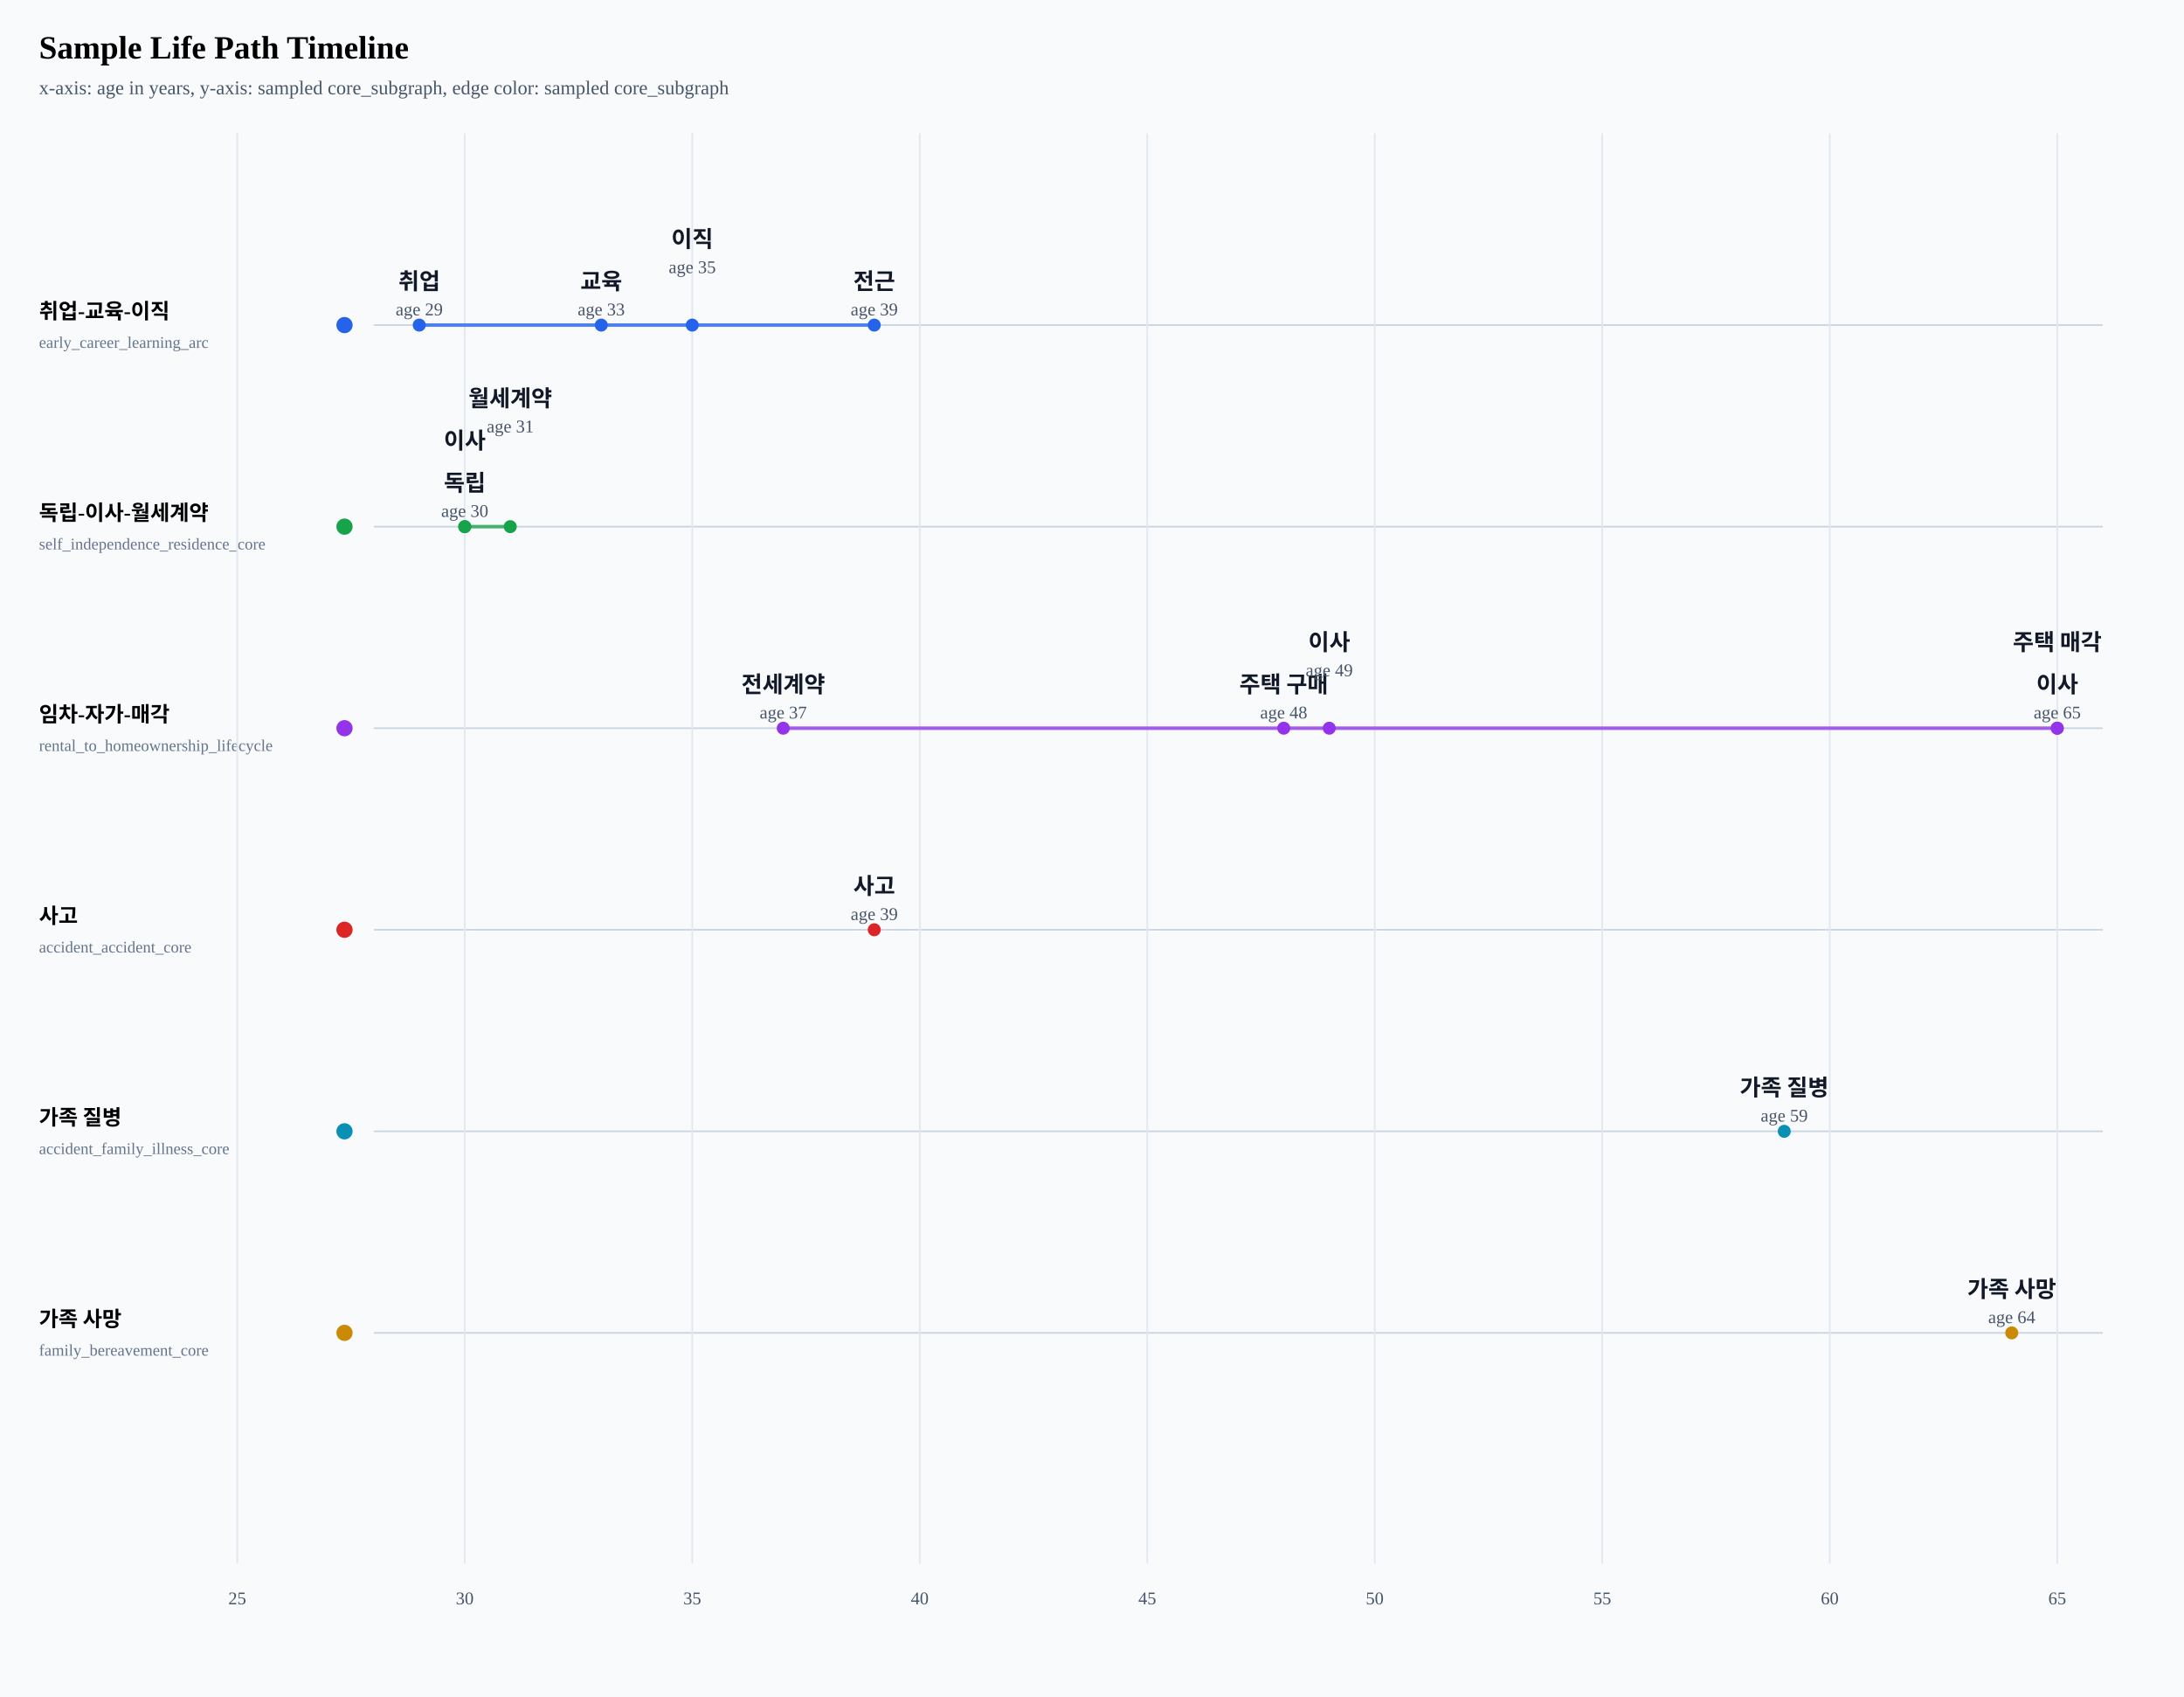
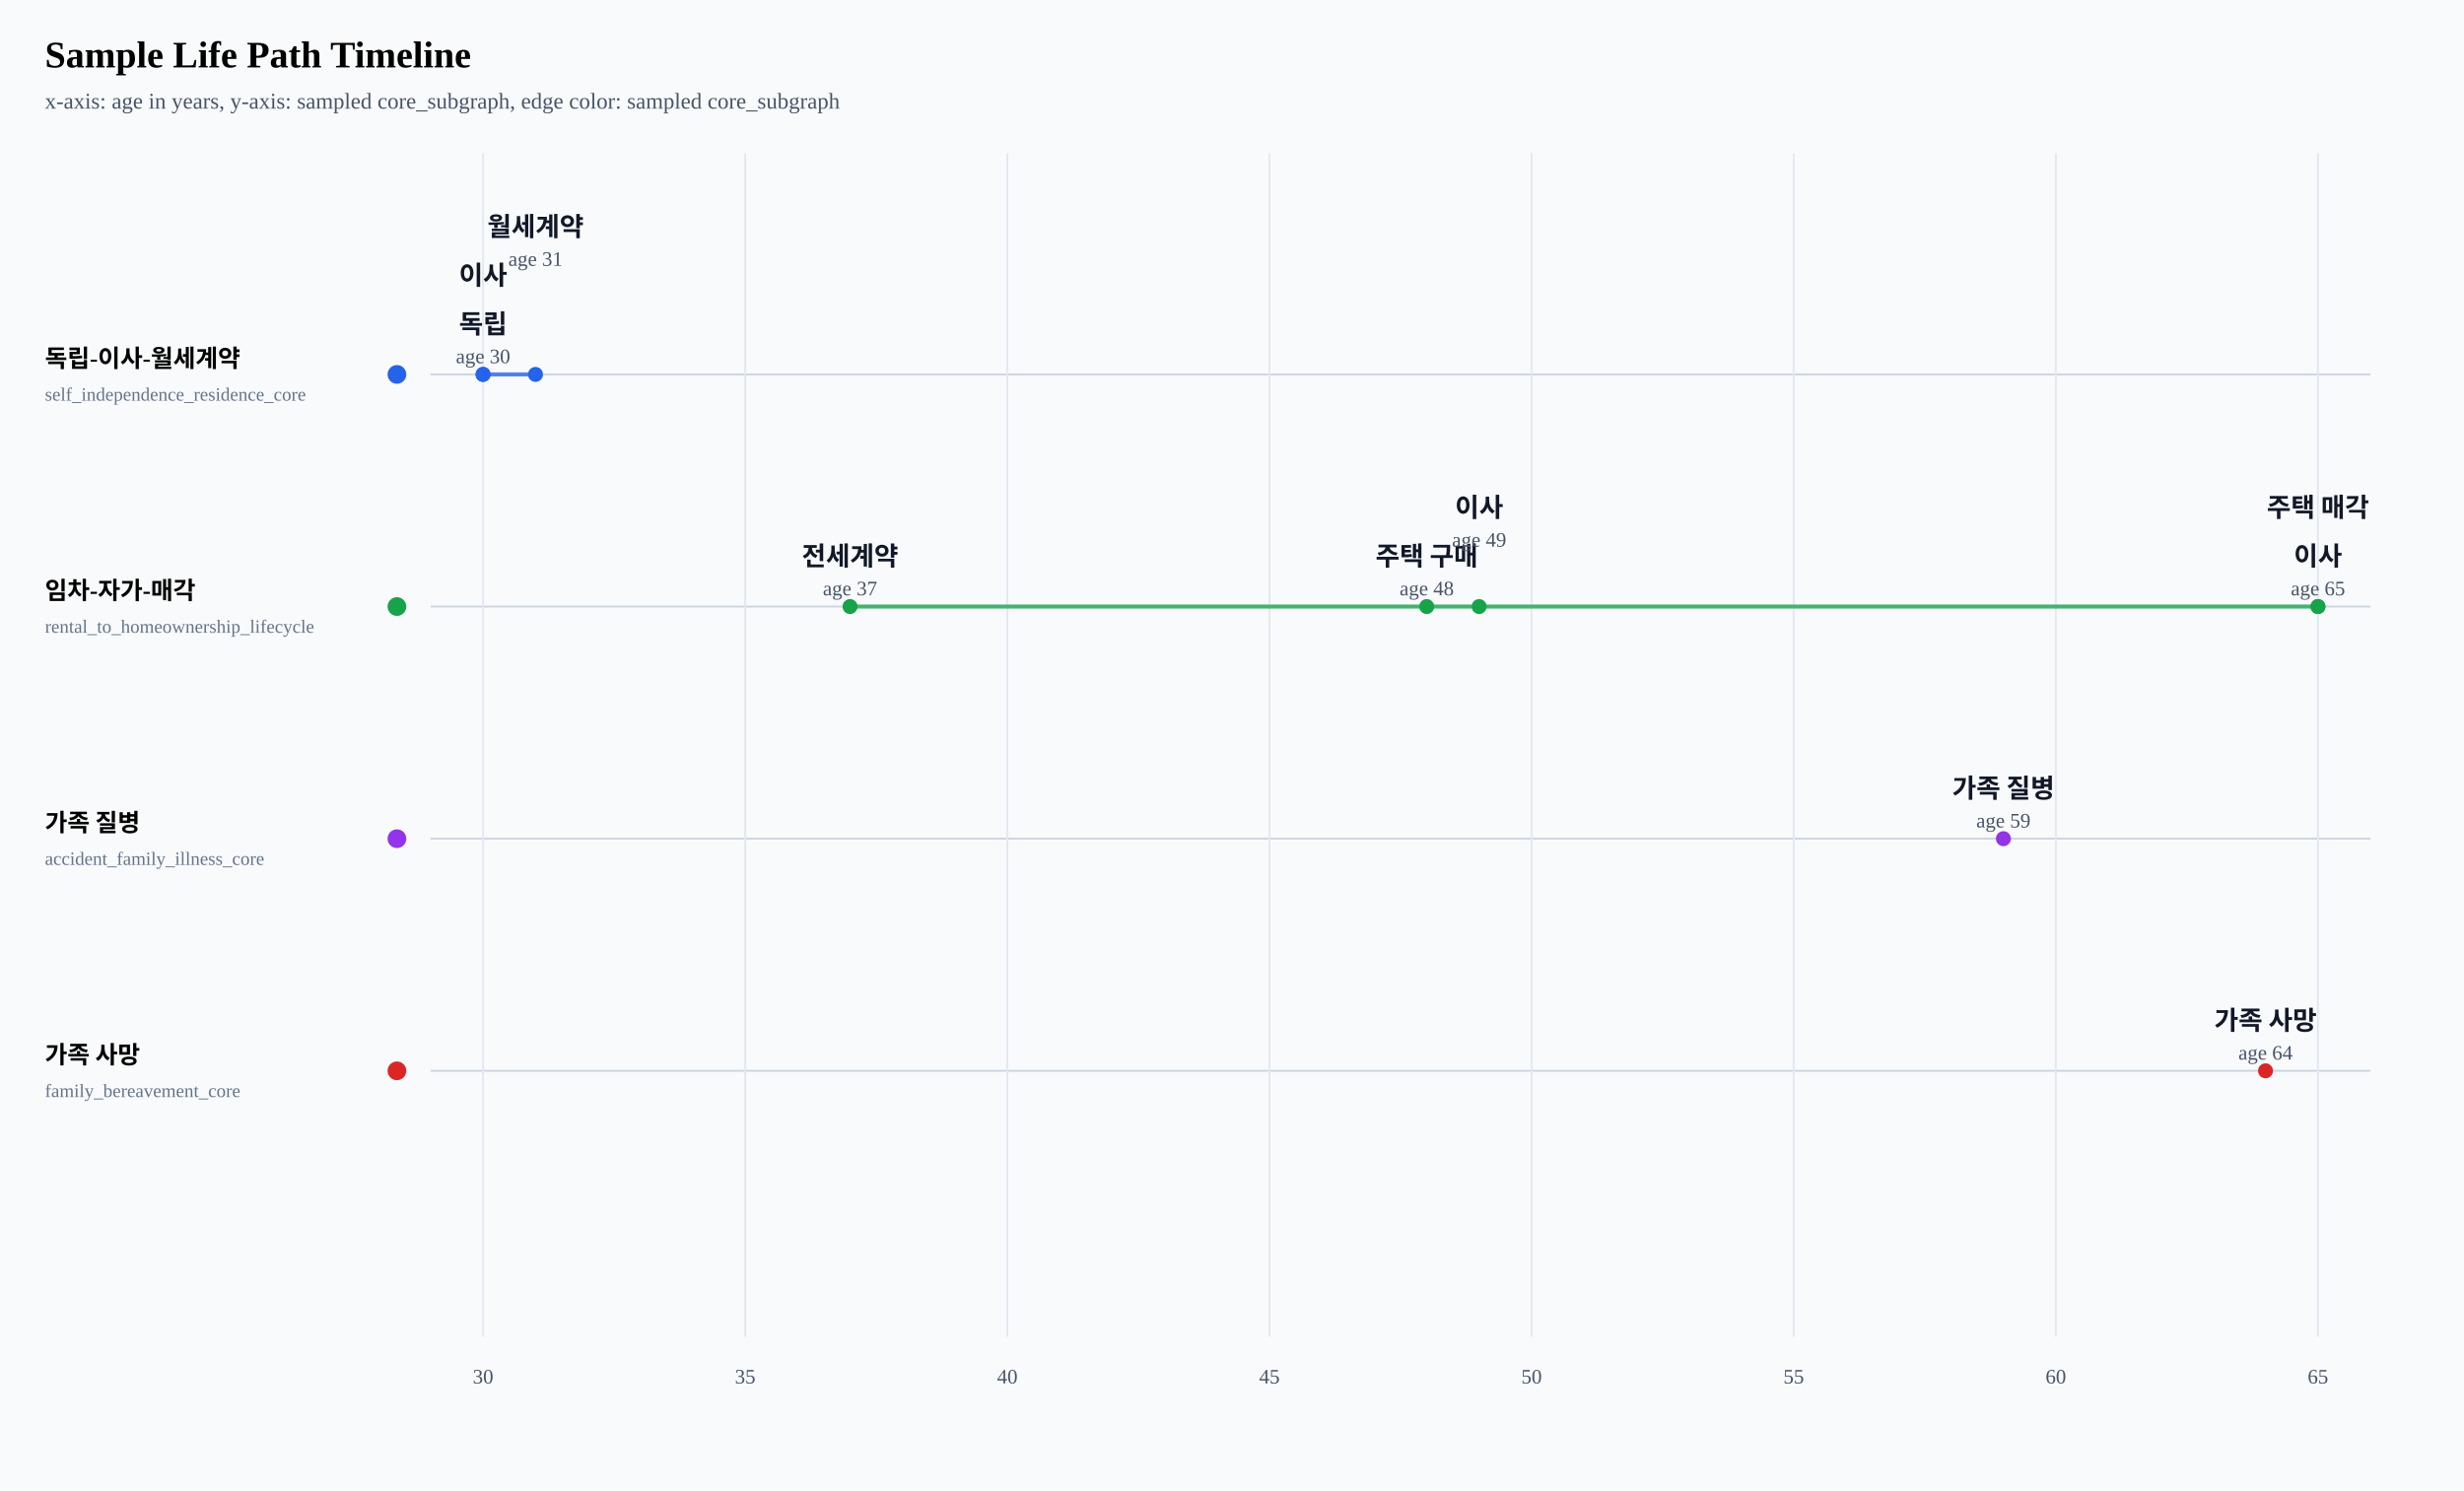
- <svg viewBox="0 0 1344 1044" role="img" aria-label="sample life path timeline">
+ <svg viewBox="0 0 1316 796" role="img" aria-label="sample life path timeline">
  <rect x="0" y="0" width="100%" height="100%" fill="#f8fafc" />
  <text x="24" y="36" font-size="20" font-weight="700">Sample Life Path Timeline</text>
  <text x="24" y="58" font-size="12" fill="#475569">x-axis: age in years, y-axis: sampled core_subgraph, edge color: sampled core_subgraph</text>
-   <line x1="230" y1="200" x2="1294" y2="200" stroke="#cbd5e1" />
+   <line x1="230" y1="200" x2="1266" y2="200" stroke="#cbd5e1" />
  <circle cx="212" cy="200" r="5" fill="#2563eb" />
-   <text x="24" y="196" font-size="13" font-weight="700">취업-교육-이직</text>
-   <text x="24" y="214" font-size="10" fill="#64748b">early_career_learning_arc</text>
-   <line x1="230" y1="324" x2="1294" y2="324" stroke="#cbd5e1" />
+   <text x="24" y="196" font-size="13" font-weight="700">독립-이사-월세계약</text>
+   <text x="24" y="214" font-size="10" fill="#64748b">self_independence_residence_core</text>
+   <line x1="230" y1="324" x2="1266" y2="324" stroke="#cbd5e1" />
  <circle cx="212" cy="324" r="5" fill="#16a34a" />
-   <text x="24" y="320" font-size="13" font-weight="700">독립-이사-월세계약</text>
-   <text x="24" y="338" font-size="10" fill="#64748b">self_independence_residence_core</text>
-   <line x1="230" y1="448" x2="1294" y2="448" stroke="#cbd5e1" />
+   <text x="24" y="320" font-size="13" font-weight="700">임차-자가-매각</text>
+   <text x="24" y="338" font-size="10" fill="#64748b">rental_to_homeownership_lifecycle</text>
+   <line x1="230" y1="448" x2="1266" y2="448" stroke="#cbd5e1" />
  <circle cx="212" cy="448" r="5" fill="#9333ea" />
-   <text x="24" y="444" font-size="13" font-weight="700">임차-자가-매각</text>
-   <text x="24" y="462" font-size="10" fill="#64748b">rental_to_homeownership_lifecycle</text>
-   <line x1="230" y1="572" x2="1294" y2="572" stroke="#cbd5e1" />
+   <text x="24" y="444" font-size="13" font-weight="700">가족 질병</text>
+   <text x="24" y="462" font-size="10" fill="#64748b">accident_family_illness_core</text>
+   <line x1="230" y1="572" x2="1266" y2="572" stroke="#cbd5e1" />
  <circle cx="212" cy="572" r="5" fill="#dc2626" />
-   <text x="24" y="568" font-size="13" font-weight="700">사고</text>
-   <text x="24" y="586" font-size="10" fill="#64748b">accident_accident_core</text>
-   <line x1="230" y1="696" x2="1294" y2="696" stroke="#cbd5e1" />
-   <circle cx="212" cy="696" r="5" fill="#0891b2" />
-   <text x="24" y="692" font-size="13" font-weight="700">가족 질병</text>
-   <text x="24" y="710" font-size="10" fill="#64748b">accident_family_illness_core</text>
-   <line x1="230" y1="820" x2="1294" y2="820" stroke="#cbd5e1" />
-   <circle cx="212" cy="820" r="5" fill="#ca8a04" />
-   <text x="24" y="816" font-size="13" font-weight="700">가족 사망</text>
-   <text x="24" y="834" font-size="10" fill="#64748b">family_bereavement_core</text>
-   <line x1="146" y1="82" x2="146" y2="962" stroke="#e2e8f0" />
-   <text x="146" y="987" text-anchor="middle" font-size="11" fill="#475569">25</text>
-   <line x1="286" y1="82" x2="286" y2="962" stroke="#e2e8f0" />
-   <text x="286" y="987" text-anchor="middle" font-size="11" fill="#475569">30</text>
-   <line x1="426" y1="82" x2="426" y2="962" stroke="#e2e8f0" />
-   <text x="426" y="987" text-anchor="middle" font-size="11" fill="#475569">35</text>
-   <line x1="566" y1="82" x2="566" y2="962" stroke="#e2e8f0" />
-   <text x="566" y="987" text-anchor="middle" font-size="11" fill="#475569">40</text>
-   <line x1="706" y1="82" x2="706" y2="962" stroke="#e2e8f0" />
-   <text x="706" y="987" text-anchor="middle" font-size="11" fill="#475569">45</text>
-   <line x1="846" y1="82" x2="846" y2="962" stroke="#e2e8f0" />
-   <text x="846" y="987" text-anchor="middle" font-size="11" fill="#475569">50</text>
-   <line x1="986" y1="82" x2="986" y2="962" stroke="#e2e8f0" />
-   <text x="986" y="987" text-anchor="middle" font-size="11" fill="#475569">55</text>
-   <line x1="1126" y1="82" x2="1126" y2="962" stroke="#e2e8f0" />
-   <text x="1126" y="987" text-anchor="middle" font-size="11" fill="#475569">60</text>
-   <line x1="1266" y1="82" x2="1266" y2="962" stroke="#e2e8f0" />
-   <text x="1266" y="987" text-anchor="middle" font-size="11" fill="#475569">65</text>
-   <line x1="1406" y1="82" x2="1406" y2="962" stroke="#e2e8f0" />
-   <text x="1406" y="987" text-anchor="middle" font-size="11" fill="#475569">70</text>
-   <line x1="482" y1="448" x2="790" y2="448" stroke="#9333ea" stroke-width="2.2" opacity="0.76" />
-   <line x1="790" y1="448" x2="818" y2="448" stroke="#9333ea" stroke-width="2.2" opacity="0.76" />
-   <line x1="818" y1="448" x2="1266" y2="448" stroke="#9333ea" stroke-width="2.2" opacity="0.76" />
-   <line x1="1266" y1="448" x2="1266" y2="448" stroke="#9333ea" stroke-width="2.2" opacity="0.76" />
-   <line x1="286" y1="324" x2="286" y2="324" stroke="#16a34a" stroke-width="2.2" opacity="0.76" />
-   <line x1="286" y1="324" x2="314" y2="324" stroke="#16a34a" stroke-width="2.2" opacity="0.76" />
-   <line x1="258" y1="200" x2="370" y2="200" stroke="#2563eb" stroke-width="2.2" opacity="0.76" />
-   <line x1="370" y1="200" x2="426" y2="200" stroke="#2563eb" stroke-width="2.2" opacity="0.76" />
-   <line x1="426" y1="200" x2="538" y2="200" stroke="#2563eb" stroke-width="2.2" opacity="0.76" />
+   <text x="24" y="568" font-size="13" font-weight="700">가족 사망</text>
+   <text x="24" y="586" font-size="10" fill="#64748b">family_bereavement_core</text>
+   <line x1="258" y1="82" x2="258" y2="714" stroke="#e2e8f0" />
+   <text x="258" y="739" text-anchor="middle" font-size="11" fill="#475569">30</text>
+   <line x1="398" y1="82" x2="398" y2="714" stroke="#e2e8f0" />
+   <text x="398" y="739" text-anchor="middle" font-size="11" fill="#475569">35</text>
+   <line x1="538" y1="82" x2="538" y2="714" stroke="#e2e8f0" />
+   <text x="538" y="739" text-anchor="middle" font-size="11" fill="#475569">40</text>
+   <line x1="678" y1="82" x2="678" y2="714" stroke="#e2e8f0" />
+   <text x="678" y="739" text-anchor="middle" font-size="11" fill="#475569">45</text>
+   <line x1="818" y1="82" x2="818" y2="714" stroke="#e2e8f0" />
+   <text x="818" y="739" text-anchor="middle" font-size="11" fill="#475569">50</text>
+   <line x1="958" y1="82" x2="958" y2="714" stroke="#e2e8f0" />
+   <text x="958" y="739" text-anchor="middle" font-size="11" fill="#475569">55</text>
+   <line x1="1098" y1="82" x2="1098" y2="714" stroke="#e2e8f0" />
+   <text x="1098" y="739" text-anchor="middle" font-size="11" fill="#475569">60</text>
+   <line x1="1238" y1="82" x2="1238" y2="714" stroke="#e2e8f0" />
+   <text x="1238" y="739" text-anchor="middle" font-size="11" fill="#475569">65</text>
+   <line x1="1378" y1="82" x2="1378" y2="714" stroke="#e2e8f0" />
+   <text x="1378" y="739" text-anchor="middle" font-size="11" fill="#475569">70</text>
+   <line x1="454" y1="324" x2="762" y2="324" stroke="#16a34a" stroke-width="2.2" opacity="0.76" />
+   <line x1="762" y1="324" x2="790" y2="324" stroke="#16a34a" stroke-width="2.2" opacity="0.76" />
+   <line x1="790" y1="324" x2="1238" y2="324" stroke="#16a34a" stroke-width="2.2" opacity="0.76" />
+   <line x1="1238" y1="324" x2="1238" y2="324" stroke="#16a34a" stroke-width="2.2" opacity="0.76" />
+   <line x1="258" y1="200" x2="258" y2="200" stroke="#2563eb" stroke-width="2.2" opacity="0.76" />
+   <line x1="258" y1="200" x2="286" y2="200" stroke="#2563eb" stroke-width="2.2" opacity="0.76" />
  <g>
    <circle cx="258" cy="200" r="4" fill="#2563eb" />
-     <text x="258" y="178" text-anchor="middle" font-size="14" font-weight="700" fill="#111827">취업</text>
-     <text x="258" y="194" text-anchor="middle" font-size="11" fill="#475569">age 29</text>
+     <text x="258" y="178" text-anchor="middle" font-size="14" font-weight="700" fill="#111827">독립</text>
+     <text x="258" y="194" text-anchor="middle" font-size="11" fill="#475569">age 30</text>
  </g>
  <g>
-     <circle cx="286" cy="324" r="4" fill="#16a34a" />
-     <text x="286" y="302" text-anchor="middle" font-size="14" font-weight="700" fill="#111827">독립</text>
-     <text x="286" y="318" text-anchor="middle" font-size="11" fill="#475569">age 30</text>
+     <circle cx="258" cy="200" r="4" fill="#2563eb" />
+     <text x="258" y="152" text-anchor="middle" font-size="14" font-weight="700" fill="#111827">이사</text>
  </g>
  <g>
-     <circle cx="286" cy="324" r="4" fill="#16a34a" />
-     <text x="286" y="276" text-anchor="middle" font-size="14" font-weight="700" fill="#111827">이사</text>
+     <circle cx="286" cy="200" r="4" fill="#2563eb" />
+     <text x="286" y="126" text-anchor="middle" font-size="14" font-weight="700" fill="#111827">월세계약</text>
+     <text x="286" y="142" text-anchor="middle" font-size="11" fill="#475569">age 31</text>
  </g>
  <g>
-     <circle cx="314" cy="324" r="4" fill="#16a34a" />
-     <text x="314" y="250" text-anchor="middle" font-size="14" font-weight="700" fill="#111827">월세계약</text>
-     <text x="314" y="266" text-anchor="middle" font-size="11" fill="#475569">age 31</text>
+     <circle cx="454" cy="324" r="4" fill="#16a34a" />
+     <text x="454" y="302" text-anchor="middle" font-size="14" font-weight="700" fill="#111827">전세계약</text>
+     <text x="454" y="318" text-anchor="middle" font-size="11" fill="#475569">age 37</text>
  </g>
  <g>
-     <circle cx="370" cy="200" r="4" fill="#2563eb" />
-     <text x="370" y="178" text-anchor="middle" font-size="14" font-weight="700" fill="#111827">교육</text>
-     <text x="370" y="194" text-anchor="middle" font-size="11" fill="#475569">age 33</text>
+     <circle cx="762" cy="324" r="4" fill="#16a34a" />
+     <text x="762" y="302" text-anchor="middle" font-size="14" font-weight="700" fill="#111827">주택 구매</text>
+     <text x="762" y="318" text-anchor="middle" font-size="11" fill="#475569">age 48</text>
  </g>
  <g>
-     <circle cx="426" cy="200" r="4" fill="#2563eb" />
-     <text x="426" y="152" text-anchor="middle" font-size="14" font-weight="700" fill="#111827">이직</text>
-     <text x="426" y="168" text-anchor="middle" font-size="11" fill="#475569">age 35</text>
+     <circle cx="790" cy="324" r="4" fill="#16a34a" />
+     <text x="790" y="276" text-anchor="middle" font-size="14" font-weight="700" fill="#111827">이사</text>
+     <text x="790" y="292" text-anchor="middle" font-size="11" fill="#475569">age 49</text>
  </g>
  <g>
-     <circle cx="482" cy="448" r="4" fill="#9333ea" />
-     <text x="482" y="426" text-anchor="middle" font-size="14" font-weight="700" fill="#111827">전세계약</text>
-     <text x="482" y="442" text-anchor="middle" font-size="11" fill="#475569">age 37</text>
+     <circle cx="1070" cy="448" r="4" fill="#9333ea" />
+     <text x="1070" y="426" text-anchor="middle" font-size="14" font-weight="700" fill="#111827">가족 질병</text>
+     <text x="1070" y="442" text-anchor="middle" font-size="11" fill="#475569">age 59</text>
  </g>
  <g>
-     <circle cx="538" cy="572" r="4" fill="#dc2626" />
-     <text x="538" y="550" text-anchor="middle" font-size="14" font-weight="700" fill="#111827">사고</text>
-     <text x="538" y="566" text-anchor="middle" font-size="11" fill="#475569">age 39</text>
+     <circle cx="1210" cy="572" r="4" fill="#dc2626" />
+     <text x="1210" y="550" text-anchor="middle" font-size="14" font-weight="700" fill="#111827">가족 사망</text>
+     <text x="1210" y="566" text-anchor="middle" font-size="11" fill="#475569">age 64</text>
  </g>
  <g>
-     <circle cx="538" cy="200" r="4" fill="#2563eb" />
-     <text x="538" y="178" text-anchor="middle" font-size="14" font-weight="700" fill="#111827">전근</text>
-     <text x="538" y="194" text-anchor="middle" font-size="11" fill="#475569">age 39</text>
+     <circle cx="1238" cy="324" r="4" fill="#16a34a" />
+     <text x="1238" y="276" text-anchor="middle" font-size="14" font-weight="700" fill="#111827">주택 매각</text>
  </g>
  <g>
-     <circle cx="790" cy="448" r="4" fill="#9333ea" />
-     <text x="790" y="426" text-anchor="middle" font-size="14" font-weight="700" fill="#111827">주택 구매</text>
-     <text x="790" y="442" text-anchor="middle" font-size="11" fill="#475569">age 48</text>
-   </g>
-   <g>
-     <circle cx="818" cy="448" r="4" fill="#9333ea" />
-     <text x="818" y="400" text-anchor="middle" font-size="14" font-weight="700" fill="#111827">이사</text>
-     <text x="818" y="416" text-anchor="middle" font-size="11" fill="#475569">age 49</text>
-   </g>
-   <g>
-     <circle cx="1098" cy="696" r="4" fill="#0891b2" />
-     <text x="1098" y="674" text-anchor="middle" font-size="14" font-weight="700" fill="#111827">가족 질병</text>
-     <text x="1098" y="690" text-anchor="middle" font-size="11" fill="#475569">age 59</text>
-   </g>
-   <g>
-     <circle cx="1238" cy="820" r="4" fill="#ca8a04" />
-     <text x="1238" y="798" text-anchor="middle" font-size="14" font-weight="700" fill="#111827">가족 사망</text>
-     <text x="1238" y="814" text-anchor="middle" font-size="11" fill="#475569">age 64</text>
-   </g>
-   <g>
-     <circle cx="1266" cy="448" r="4" fill="#9333ea" />
-     <text x="1266" y="400" text-anchor="middle" font-size="14" font-weight="700" fill="#111827">주택 매각</text>
-   </g>
-   <g>
-     <circle cx="1266" cy="448" r="4" fill="#9333ea" />
-     <text x="1266" y="426" text-anchor="middle" font-size="14" font-weight="700" fill="#111827">이사</text>
-     <text x="1266" y="442" text-anchor="middle" font-size="11" fill="#475569">age 65</text>
+     <circle cx="1238" cy="324" r="4" fill="#16a34a" />
+     <text x="1238" y="302" text-anchor="middle" font-size="14" font-weight="700" fill="#111827">이사</text>
+     <text x="1238" y="318" text-anchor="middle" font-size="11" fill="#475569">age 65</text>
  </g>
</svg>
